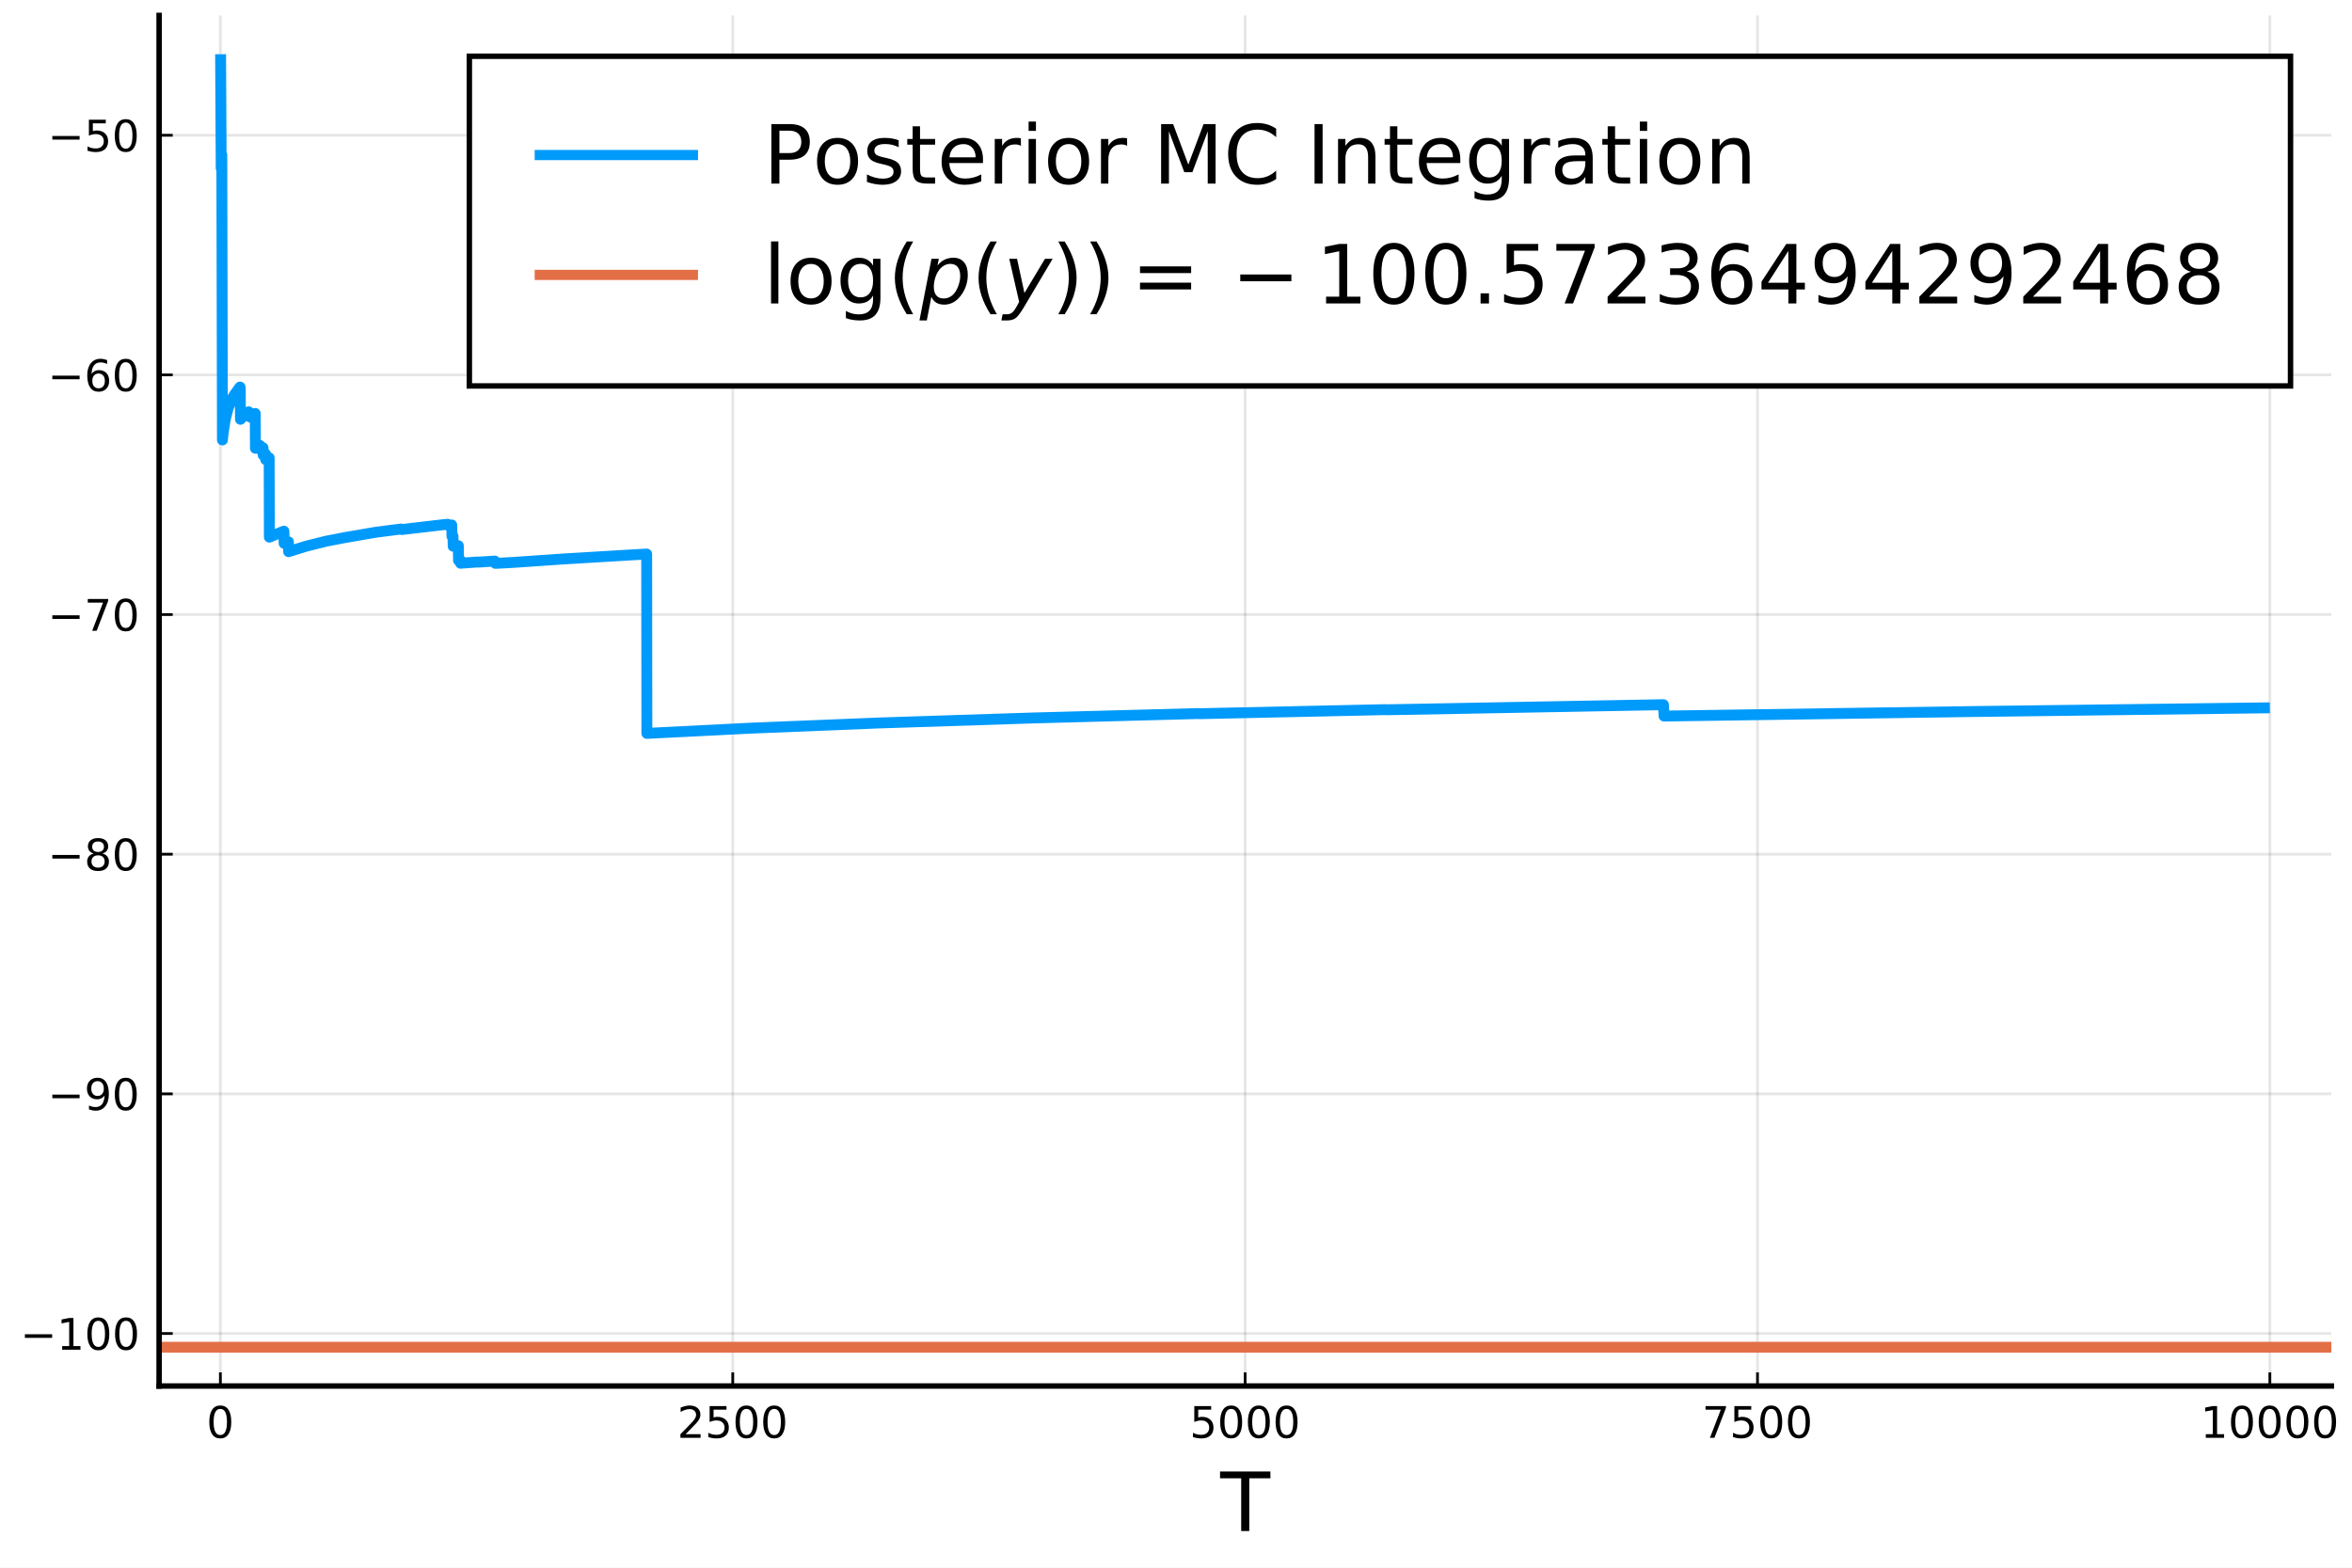
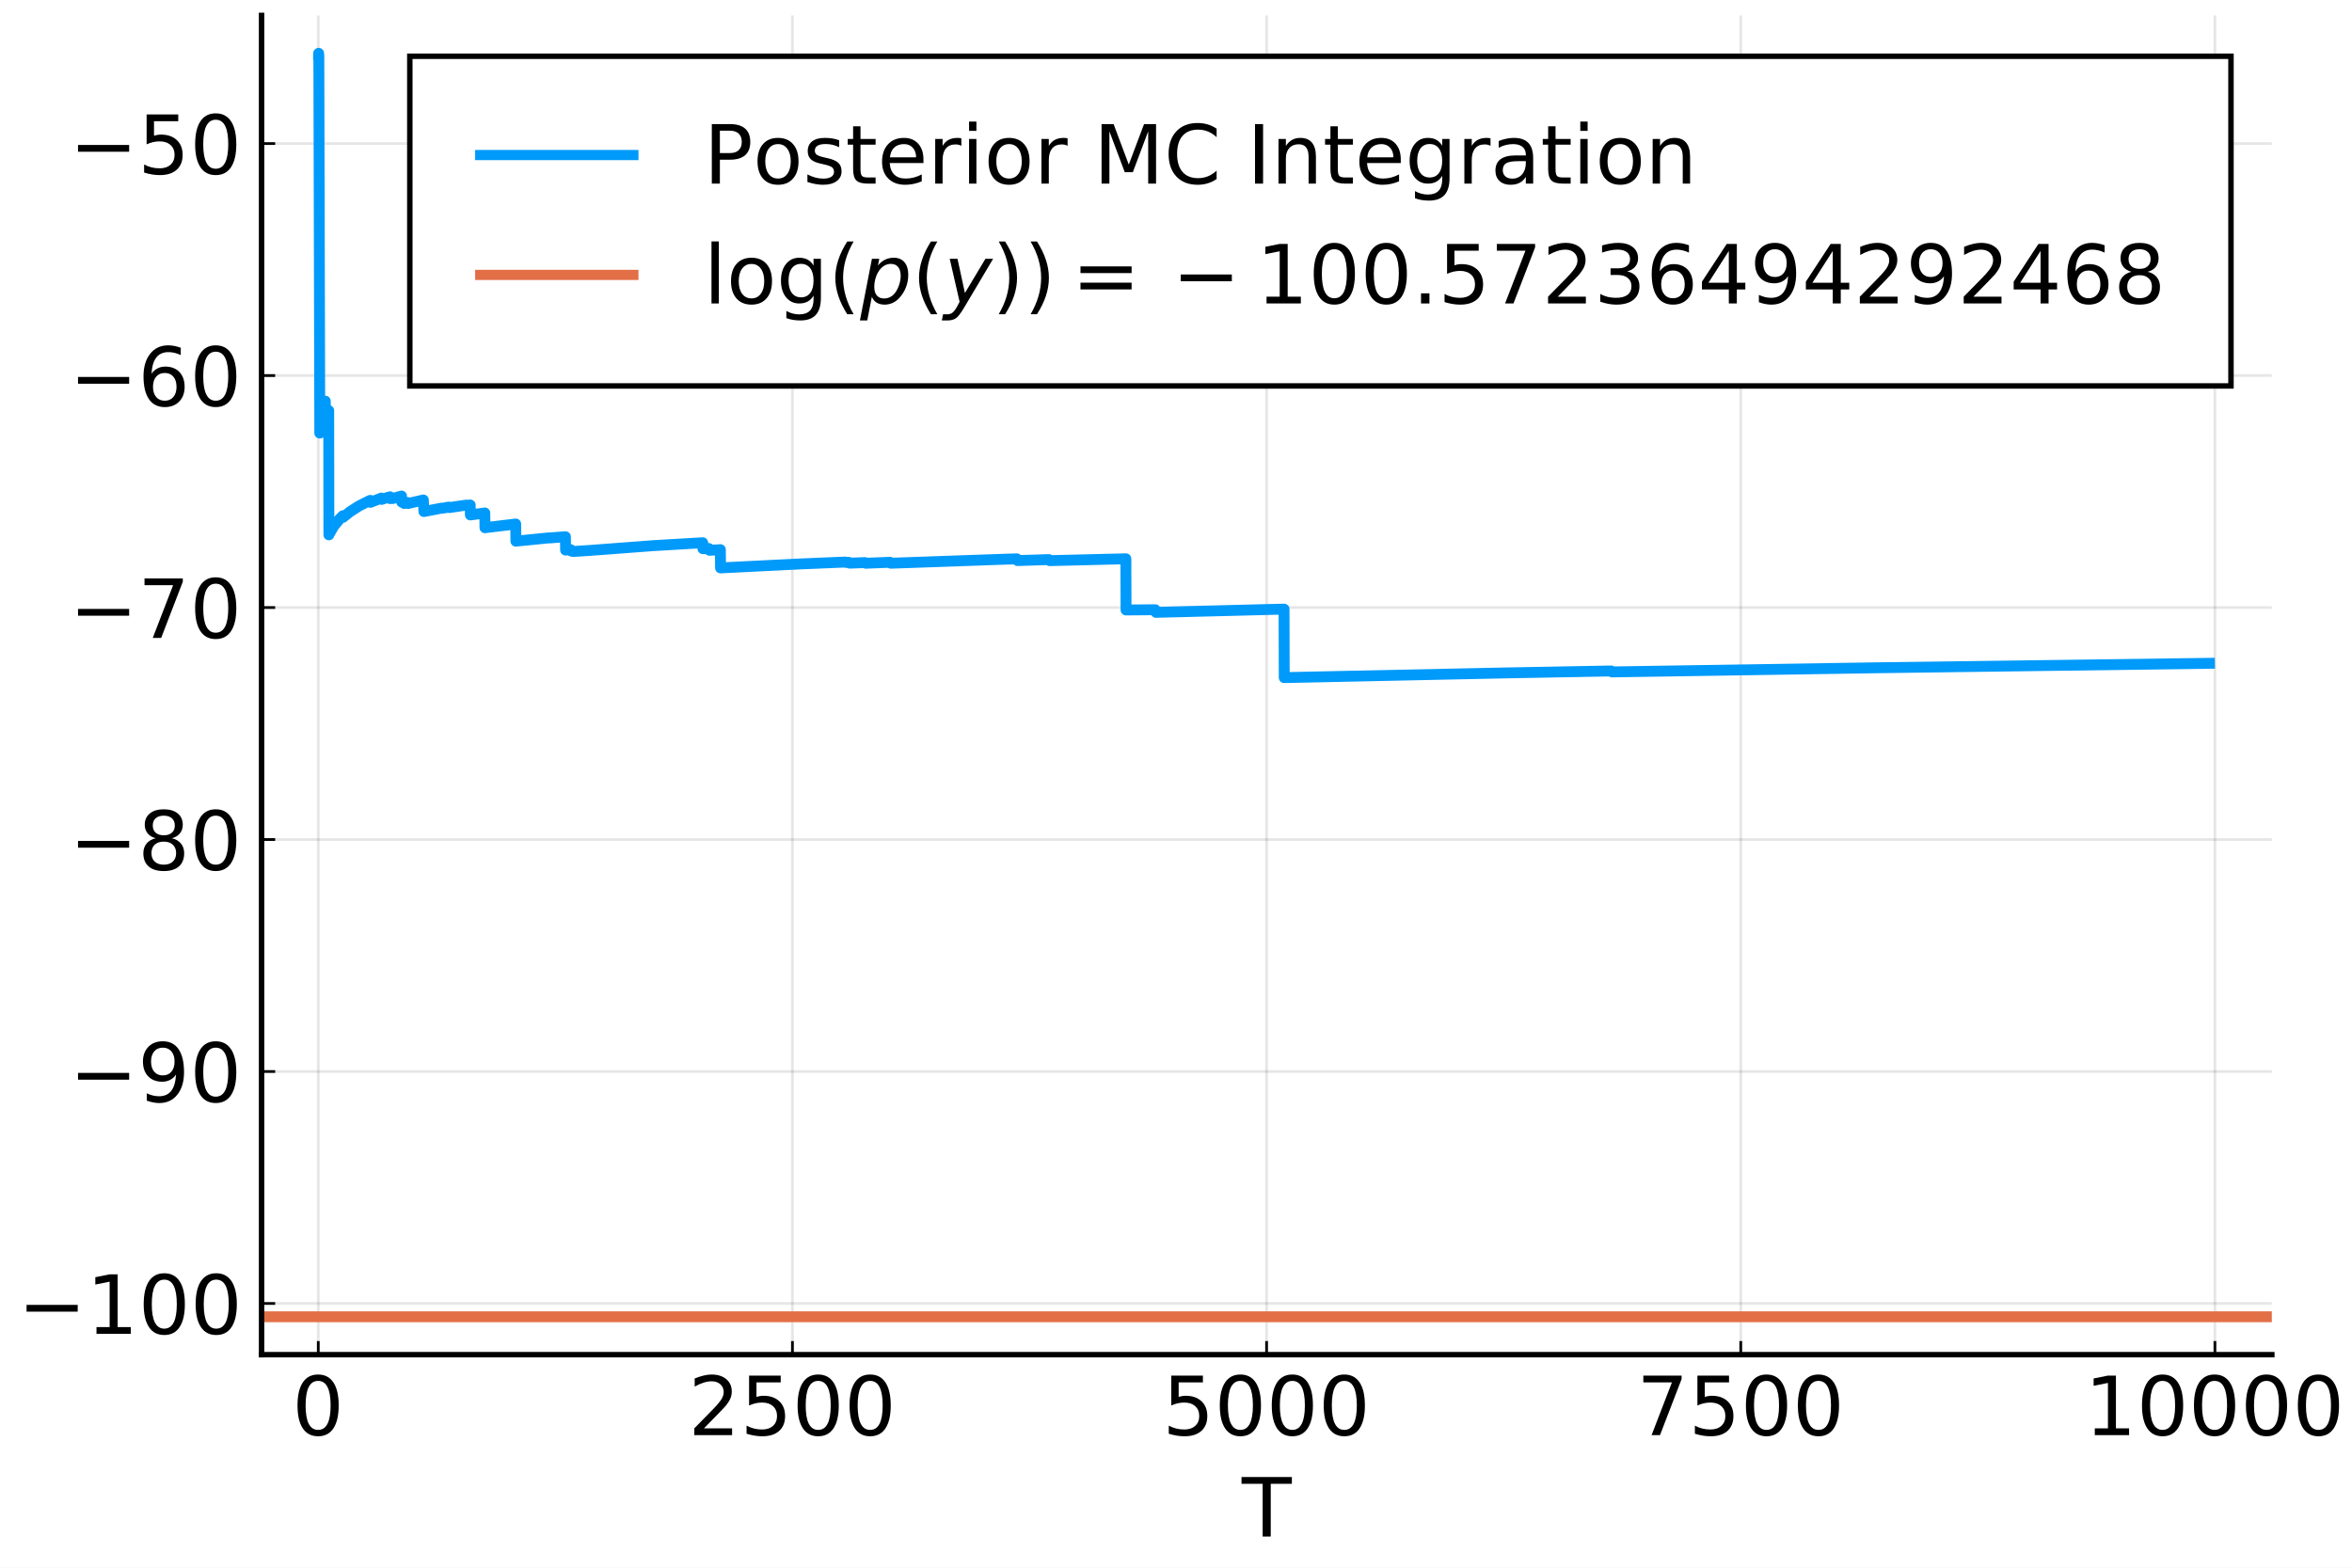
<svg xmlns="http://www.w3.org/2000/svg" xmlns:xlink="http://www.w3.org/1999/xlink" height="288pt" version="1.1" viewBox="0 0 432 288" width="432pt">
  <defs>
    <style type="text/css">
*{stroke-linecap:butt;stroke-linejoin:round;}
  </style>
  </defs>
  <g id="figure_1">
    <g id="patch_1">
      <path d="M 0 288  L 432 288  L 432 0  L 0 0  z " style="fill:#ffffff;" />
    </g>
    <g id="axes_1">
      <g id="patch_2">
-         <path d="M 29.224 254.625  L 428.207 254.625  L 428.207 2.835  L 29.224 2.835  z " style="fill:#ffffff;" />
+         <path d="M 48.043 248.865  L 417.272 248.865  L 417.272 2.835  L 48.043 2.835  z " style="fill:#ffffff;" />
      </g>
      <g id="matplotlib.axis_1">
        <g id="xtick_1">
          <g id="line2d_1">
-             <path clip-path="url(#p2ad19a4cbe)" d="M 40.478 254.625  L 40.478 2.835  " style="fill:none;stroke:#000000;stroke-linecap:square;stroke-opacity:0.1;stroke-width:0.5;" />
+             <path clip-path="url(#pc827a6a365)" d="M 58.458 248.865  L 58.458 2.835  " style="fill:none;stroke:#000000;stroke-linecap:square;stroke-opacity:0.1;stroke-width:0.5;" />
          </g>
          <g id="line2d_2">
            <defs>
-               <path d="M 0 0  L 0 -2.5  " id="m95e38063c3" style="stroke:#000000;stroke-width:0.5;" />
-             </defs>
-             <g>
-               <use style="stroke:#000000;stroke-width:0.5;" x="40.478" xlink:href="#m95e38063c3" y="254.625" />
+               <path d="M 0 0  L 0 -2.5  " id="md8dee37238" style="stroke:#000000;stroke-width:0.5;" />
+             </defs>
+             <g>
+               <use style="stroke:#000000;stroke-width:0.5;" x="58.458" xlink:href="#md8dee37238" y="248.865" />
            </g>
          </g>
          <g id="text_1">
            <defs>
              <path d="M 31.781 66.406  Q 24.172 66.406 20.328 58.906  Q 16.5 51.422 16.5 36.375  Q 16.5 21.391 20.328 13.891  Q 24.172 6.391 31.781 6.391  Q 39.453 6.391 43.281 13.891  Q 47.125 21.391 47.125 36.375  Q 47.125 51.422 43.281 58.906  Q 39.453 66.406 31.781 66.406  z M 31.781 74.219  Q 44.047 74.219 50.516 64.516  Q 56.984 54.828 56.984 36.375  Q 56.984 17.969 50.516 8.266  Q 44.047 -1.422 31.781 -1.422  Q 19.531 -1.422 13.062 8.266  Q 6.594 17.969 6.594 36.375  Q 6.594 54.828 13.062 64.516  Q 19.531 74.219 31.781 74.219  z " id="DejaVuSans-48" />
            </defs>
-             <g transform="translate(37.9179 264.2041)scale(0.08 -0.08)">
+             <g transform="translate(53.65825 263.763)scale(0.15 -0.15)">
              <use transform="translate(0 0.78125)" xlink:href="#DejaVuSans-48" />
            </g>
          </g>
        </g>
        <g id="xtick_2">
          <g id="line2d_3">
-             <path clip-path="url(#p2ad19a4cbe)" d="M 134.587 254.625  L 134.587 2.835  " style="fill:none;stroke:#000000;stroke-linecap:square;stroke-opacity:0.1;stroke-width:0.5;" />
+             <path clip-path="url(#pc827a6a365)" d="M 145.549 248.865  L 145.549 2.835  " style="fill:none;stroke:#000000;stroke-linecap:square;stroke-opacity:0.1;stroke-width:0.5;" />
          </g>
          <g id="line2d_4">
            <g>
-               <use style="stroke:#000000;stroke-width:0.5;" x="134.587" xlink:href="#m95e38063c3" y="254.625" />
+               <use style="stroke:#000000;stroke-width:0.5;" x="145.549" xlink:href="#md8dee37238" y="248.865" />
            </g>
          </g>
          <g id="text_2">
            <defs>
              <path d="M 19.188 8.297  L 53.609 8.297  L 53.609 0  L 7.328 0  L 7.328 8.297  Q 12.938 14.109 22.625 23.891  Q 32.328 33.688 34.812 36.531  Q 39.547 41.844 41.422 45.531  Q 43.312 49.219 43.312 52.781  Q 43.312 58.594 39.234 62.25  Q 35.156 65.922 28.609 65.922  Q 23.969 65.922 18.812 64.312  Q 13.672 62.703 7.812 59.422  L 7.812 69.391  Q 13.766 71.781 18.938 73  Q 24.125 74.219 28.422 74.219  Q 39.75 74.219 46.484 68.547  Q 53.219 62.891 53.219 53.422  Q 53.219 48.922 51.531 44.891  Q 49.859 40.875 45.406 35.406  Q 44.188 33.984 37.641 27.219  Q 31.109 20.453 19.188 8.297  z " id="DejaVuSans-50" />
              <path d="M 10.797 72.906  L 49.516 72.906  L 49.516 64.594  L 19.828 64.594  L 19.828 46.734  Q 21.969 47.469 24.109 47.828  Q 26.266 48.188 28.422 48.188  Q 40.625 48.188 47.75 41.5  Q 54.891 34.812 54.891 23.391  Q 54.891 11.625 47.562 5.094  Q 40.234 -1.422 26.906 -1.422  Q 22.312 -1.422 17.547 -0.641  Q 12.797 0.141 7.719 1.703  L 7.719 11.625  Q 12.109 9.234 16.797 8.062  Q 21.484 6.891 26.703 6.891  Q 35.156 6.891 40.078 11.328  Q 45.016 15.766 45.016 23.391  Q 45.016 31 40.078 35.438  Q 35.156 39.891 26.703 39.891  Q 22.75 39.891 18.812 39.016  Q 14.891 38.141 10.797 36.281  z " id="DejaVuSans-53" />
            </defs>
-             <g transform="translate(124.3871 264.2041)scale(0.08 -0.08)">
+             <g transform="translate(126.4241 263.763)scale(0.15 -0.15)">
              <use transform="translate(0 0.78125)" xlink:href="#DejaVuSans-50" />
              <use transform="translate(63.62305 0.78125)" xlink:href="#DejaVuSans-53" />
              <use transform="translate(127.2461 0.78125)" xlink:href="#DejaVuSans-48" />
              <use transform="translate(190.8691 0.78125)" xlink:href="#DejaVuSans-48" />
            </g>
          </g>
        </g>
        <g id="xtick_3">
          <g id="line2d_5">
-             <path clip-path="url(#p2ad19a4cbe)" d="M 228.696 254.625  L 228.696 2.835  " style="fill:none;stroke:#000000;stroke-linecap:square;stroke-opacity:0.1;stroke-width:0.5;" />
+             <path clip-path="url(#pc827a6a365)" d="M 232.64 248.865  L 232.64 2.835  " style="fill:none;stroke:#000000;stroke-linecap:square;stroke-opacity:0.1;stroke-width:0.5;" />
          </g>
          <g id="line2d_6">
            <g>
-               <use style="stroke:#000000;stroke-width:0.5;" x="228.696" xlink:href="#m95e38063c3" y="254.625" />
+               <use style="stroke:#000000;stroke-width:0.5;" x="232.64" xlink:href="#md8dee37238" y="248.865" />
            </g>
          </g>
          <g id="text_3">
-             <g transform="translate(218.4964 264.2041)scale(0.08 -0.08)">
+             <g transform="translate(213.515 263.763)scale(0.15 -0.15)">
              <use transform="translate(0 0.78125)" xlink:href="#DejaVuSans-53" />
              <use transform="translate(63.62305 0.78125)" xlink:href="#DejaVuSans-48" />
              <use transform="translate(127.2461 0.78125)" xlink:href="#DejaVuSans-48" />
              <use transform="translate(190.8691 0.78125)" xlink:href="#DejaVuSans-48" />
            </g>
          </g>
        </g>
        <g id="xtick_4">
          <g id="line2d_7">
-             <path clip-path="url(#p2ad19a4cbe)" d="M 322.806 254.625  L 322.806 2.835  " style="fill:none;stroke:#000000;stroke-linecap:square;stroke-opacity:0.1;stroke-width:0.5;" />
+             <path clip-path="url(#pc827a6a365)" d="M 319.731 248.865  L 319.731 2.835  " style="fill:none;stroke:#000000;stroke-linecap:square;stroke-opacity:0.1;stroke-width:0.5;" />
          </g>
          <g id="line2d_8">
            <g>
-               <use style="stroke:#000000;stroke-width:0.5;" x="322.806" xlink:href="#m95e38063c3" y="254.625" />
+               <use style="stroke:#000000;stroke-width:0.5;" x="319.731" xlink:href="#md8dee37238" y="248.865" />
            </g>
          </g>
          <g id="text_4">
            <defs>
              <path d="M 8.203 72.906  L 55.078 72.906  L 55.078 68.703  L 28.609 0  L 18.312 0  L 43.219 64.594  L 8.203 64.594  z " id="DejaVuSans-55" />
            </defs>
-             <g transform="translate(312.6056 264.2041)scale(0.08 -0.08)">
+             <g transform="translate(300.6059 263.763)scale(0.15 -0.15)">
              <use transform="translate(0 0.78125)" xlink:href="#DejaVuSans-55" />
              <use transform="translate(63.62305 0.78125)" xlink:href="#DejaVuSans-53" />
              <use transform="translate(127.2461 0.78125)" xlink:href="#DejaVuSans-48" />
              <use transform="translate(190.8691 0.78125)" xlink:href="#DejaVuSans-48" />
            </g>
          </g>
        </g>
        <g id="xtick_5">
          <g id="line2d_9">
-             <path clip-path="url(#p2ad19a4cbe)" d="M 416.915 254.625  L 416.915 2.835  " style="fill:none;stroke:#000000;stroke-linecap:square;stroke-opacity:0.1;stroke-width:0.5;" />
+             <path clip-path="url(#pc827a6a365)" d="M 406.822 248.865  L 406.822 2.835  " style="fill:none;stroke:#000000;stroke-linecap:square;stroke-opacity:0.1;stroke-width:0.5;" />
          </g>
          <g id="line2d_10">
            <g>
-               <use style="stroke:#000000;stroke-width:0.5;" x="416.915" xlink:href="#m95e38063c3" y="254.625" />
+               <use style="stroke:#000000;stroke-width:0.5;" x="406.822" xlink:href="#md8dee37238" y="248.865" />
            </g>
          </g>
          <g id="text_5">
            <defs>
              <path d="M 12.406 8.297  L 28.516 8.297  L 28.516 63.922  L 10.984 60.406  L 10.984 69.391  L 28.422 72.906  L 38.281 72.906  L 38.281 8.297  L 54.391 8.297  L 54.391 0  L 12.406 0  z " id="DejaVuSans-49" />
            </defs>
-             <g transform="translate(404.1549 264.2041)scale(0.08 -0.08)">
+             <g transform="translate(382.8968 263.763)scale(0.15 -0.15)">
              <use transform="translate(0 0.78125)" xlink:href="#DejaVuSans-49" />
              <use transform="translate(63.62305 0.78125)" xlink:href="#DejaVuSans-48" />
              <use transform="translate(127.2461 0.78125)" xlink:href="#DejaVuSans-48" />
              <use transform="translate(190.8691 0.78125)" xlink:href="#DejaVuSans-48" />
              <use transform="translate(254.4922 0.78125)" xlink:href="#DejaVuSans-48" />
            </g>
          </g>
        </g>
        <g id="text_6">
          <defs>
            <path d="M -0.297 72.906  L 61.375 72.906  L 61.375 64.594  L 35.5 64.594  L 35.5 0  L 25.594 0  L 25.594 64.594  L -0.297 64.594  z " id="DejaVuSans-84" />
          </defs>
-           <g transform="translate(224.1344 281.2655)scale(0.15 -0.15)">
+           <g transform="translate(228.0766 282.2802)scale(0.15 -0.15)">
            <use xlink:href="#DejaVuSans-84" />
          </g>
        </g>
      </g>
      <g id="matplotlib.axis_2">
        <g id="ytick_1">
          <g id="line2d_11">
-             <path clip-path="url(#p2ad19a4cbe)" d="M 29.224 244.979  L 428.207 244.979  " style="fill:none;stroke:#000000;stroke-linecap:square;stroke-opacity:0.1;stroke-width:0.5;" />
+             <path clip-path="url(#pc827a6a365)" d="M 48.043 239.463  L 417.272 239.463  " style="fill:none;stroke:#000000;stroke-linecap:square;stroke-opacity:0.1;stroke-width:0.5;" />
          </g>
          <g id="line2d_12">
            <defs>
-               <path d="M 0 0  L 2.5 0  " id="m019bfb2120" style="stroke:#000000;stroke-width:0.5;" />
-             </defs>
-             <g>
-               <use style="stroke:#000000;stroke-width:0.5;" x="29.224" xlink:href="#m019bfb2120" y="244.979" />
+               <path d="M 0 0  L 2.5 0  " id="mfabc874906" style="stroke:#000000;stroke-width:0.5;" />
+             </defs>
+             <g>
+               <use style="stroke:#000000;stroke-width:0.5;" x="48.043" xlink:href="#mfabc874906" y="239.463" />
            </g>
          </g>
          <g id="text_7">
            <defs>
              <path d="M 10.594 35.5  L 73.188 35.5  L 73.188 27.203  L 10.594 27.203  z " id="DejaVuSans-8722" />
            </defs>
-             <g transform="translate(3.723562 248.0187)scale(0.08 -0.08)">
+             <g transform="translate(3.29323 245.1618)scale(0.15 -0.15)">
              <use transform="translate(0 0.78125)" xlink:href="#DejaVuSans-8722" />
              <use transform="translate(83.78906 0.78125)" xlink:href="#DejaVuSans-49" />
              <use transform="translate(147.4121 0.78125)" xlink:href="#DejaVuSans-48" />
              <use transform="translate(211.0352 0.78125)" xlink:href="#DejaVuSans-48" />
            </g>
          </g>
        </g>
        <g id="ytick_2">
          <g id="line2d_13">
-             <path clip-path="url(#p2ad19a4cbe)" d="M 29.224 200.953  L 428.207 200.953  " style="fill:none;stroke:#000000;stroke-linecap:square;stroke-opacity:0.1;stroke-width:0.5;" />
+             <path clip-path="url(#pc827a6a365)" d="M 48.043 196.845  L 417.272 196.845  " style="fill:none;stroke:#000000;stroke-linecap:square;stroke-opacity:0.1;stroke-width:0.5;" />
          </g>
          <g id="line2d_14">
            <g>
-               <use style="stroke:#000000;stroke-width:0.5;" x="29.224" xlink:href="#m019bfb2120" y="200.953" />
+               <use style="stroke:#000000;stroke-width:0.5;" x="48.043" xlink:href="#mfabc874906" y="196.845" />
            </g>
          </g>
          <g id="text_8">
            <defs>
              <path d="M 10.984 1.516  L 10.984 10.5  Q 14.703 8.734 18.5 7.812  Q 22.312 6.891 25.984 6.891  Q 35.75 6.891 40.891 13.453  Q 46.047 20.016 46.781 33.406  Q 43.953 29.203 39.594 26.953  Q 35.25 24.703 29.984 24.703  Q 19.047 24.703 12.672 31.312  Q 6.297 37.938 6.297 49.422  Q 6.297 60.641 12.938 67.422  Q 19.578 74.219 30.609 74.219  Q 43.266 74.219 49.922 64.516  Q 56.594 54.828 56.594 36.375  Q 56.594 19.141 48.406 8.859  Q 40.234 -1.422 26.422 -1.422  Q 22.703 -1.422 18.891 -0.688  Q 15.094 0.047 10.984 1.516  z M 30.609 32.422  Q 37.25 32.422 41.125 36.953  Q 45.016 41.5 45.016 49.422  Q 45.016 57.281 41.125 61.844  Q 37.25 66.406 30.609 66.406  Q 23.969 66.406 20.094 61.844  Q 16.219 57.281 16.219 49.422  Q 16.219 41.5 20.094 36.953  Q 23.969 32.422 30.609 32.422  z " id="DejaVuSans-57" />
            </defs>
-             <g transform="translate(8.763562 203.9924)scale(0.08 -0.08)">
+             <g transform="translate(12.74323 202.5441)scale(0.15 -0.15)">
              <use transform="translate(0 0.78125)" xlink:href="#DejaVuSans-8722" />
              <use transform="translate(83.78906 0.78125)" xlink:href="#DejaVuSans-57" />
              <use transform="translate(147.4121 0.78125)" xlink:href="#DejaVuSans-48" />
            </g>
          </g>
        </g>
        <g id="ytick_3">
          <g id="line2d_15">
-             <path clip-path="url(#p2ad19a4cbe)" d="M 29.224 156.927  L 428.207 156.927  " style="fill:none;stroke:#000000;stroke-linecap:square;stroke-opacity:0.1;stroke-width:0.5;" />
+             <path clip-path="url(#pc827a6a365)" d="M 48.043 154.228  L 417.272 154.228  " style="fill:none;stroke:#000000;stroke-linecap:square;stroke-opacity:0.1;stroke-width:0.5;" />
          </g>
          <g id="line2d_16">
            <g>
-               <use style="stroke:#000000;stroke-width:0.5;" x="29.224" xlink:href="#m019bfb2120" y="156.927" />
+               <use style="stroke:#000000;stroke-width:0.5;" x="48.043" xlink:href="#mfabc874906" y="154.228" />
            </g>
          </g>
          <g id="text_9">
            <defs>
              <path d="M 31.781 34.625  Q 24.75 34.625 20.719 30.859  Q 16.703 27.094 16.703 20.516  Q 16.703 13.922 20.719 10.156  Q 24.75 6.391 31.781 6.391  Q 38.812 6.391 42.859 10.172  Q 46.922 13.969 46.922 20.516  Q 46.922 27.094 42.891 30.859  Q 38.875 34.625 31.781 34.625  z M 21.922 38.812  Q 15.578 40.375 12.031 44.719  Q 8.5 49.078 8.5 55.328  Q 8.5 64.062 14.719 69.141  Q 20.953 74.219 31.781 74.219  Q 42.672 74.219 48.875 69.141  Q 55.078 64.062 55.078 55.328  Q 55.078 49.078 51.531 44.719  Q 48 40.375 41.703 38.812  Q 48.828 37.156 52.797 32.312  Q 56.781 27.484 56.781 20.516  Q 56.781 9.906 50.312 4.234  Q 43.844 -1.422 31.781 -1.422  Q 19.734 -1.422 13.25 4.234  Q 6.781 9.906 6.781 20.516  Q 6.781 27.484 10.781 32.312  Q 14.797 37.156 21.922 38.812  z M 18.312 54.391  Q 18.312 48.734 21.844 45.562  Q 25.391 42.391 31.781 42.391  Q 38.141 42.391 41.719 45.562  Q 45.312 48.734 45.312 54.391  Q 45.312 60.062 41.719 63.234  Q 38.141 66.406 31.781 66.406  Q 25.391 66.406 21.844 63.234  Q 18.312 60.062 18.312 54.391  z " id="DejaVuSans-56" />
            </defs>
-             <g transform="translate(8.763562 159.9661)scale(0.08 -0.08)">
+             <g transform="translate(12.74323 159.9265)scale(0.15 -0.15)">
              <use transform="translate(0 0.78125)" xlink:href="#DejaVuSans-8722" />
              <use transform="translate(83.78906 0.78125)" xlink:href="#DejaVuSans-56" />
              <use transform="translate(147.4121 0.78125)" xlink:href="#DejaVuSans-48" />
            </g>
          </g>
        </g>
        <g id="ytick_4">
          <g id="line2d_17">
-             <path clip-path="url(#p2ad19a4cbe)" d="M 29.224 112.9  L 428.207 112.9  " style="fill:none;stroke:#000000;stroke-linecap:square;stroke-opacity:0.1;stroke-width:0.5;" />
+             <path clip-path="url(#pc827a6a365)" d="M 48.043 111.61  L 417.272 111.61  " style="fill:none;stroke:#000000;stroke-linecap:square;stroke-opacity:0.1;stroke-width:0.5;" />
          </g>
          <g id="line2d_18">
            <g>
-               <use style="stroke:#000000;stroke-width:0.5;" x="29.224" xlink:href="#m019bfb2120" y="112.9" />
+               <use style="stroke:#000000;stroke-width:0.5;" x="48.043" xlink:href="#mfabc874906" y="111.61" />
            </g>
          </g>
          <g id="text_10">
-             <g transform="translate(8.763562 115.9398)scale(0.08 -0.08)">
+             <g transform="translate(12.74323 117.3089)scale(0.15 -0.15)">
              <use transform="translate(0 0.78125)" xlink:href="#DejaVuSans-8722" />
              <use transform="translate(83.78906 0.78125)" xlink:href="#DejaVuSans-55" />
              <use transform="translate(147.4121 0.78125)" xlink:href="#DejaVuSans-48" />
            </g>
          </g>
        </g>
        <g id="ytick_5">
          <g id="line2d_19">
-             <path clip-path="url(#p2ad19a4cbe)" d="M 29.224 68.874  L 428.207 68.874  " style="fill:none;stroke:#000000;stroke-linecap:square;stroke-opacity:0.1;stroke-width:0.5;" />
+             <path clip-path="url(#pc827a6a365)" d="M 48.043 68.992  L 417.272 68.992  " style="fill:none;stroke:#000000;stroke-linecap:square;stroke-opacity:0.1;stroke-width:0.5;" />
          </g>
          <g id="line2d_20">
            <g>
-               <use style="stroke:#000000;stroke-width:0.5;" x="29.224" xlink:href="#m019bfb2120" y="68.874" />
+               <use style="stroke:#000000;stroke-width:0.5;" x="48.043" xlink:href="#mfabc874906" y="68.992" />
            </g>
          </g>
          <g id="text_11">
            <defs>
              <path d="M 33.016 40.375  Q 26.375 40.375 22.484 35.828  Q 18.609 31.297 18.609 23.391  Q 18.609 15.531 22.484 10.953  Q 26.375 6.391 33.016 6.391  Q 39.656 6.391 43.531 10.953  Q 47.406 15.531 47.406 23.391  Q 47.406 31.297 43.531 35.828  Q 39.656 40.375 33.016 40.375  z M 52.594 71.297  L 52.594 62.312  Q 48.875 64.062 45.094 64.984  Q 41.312 65.922 37.594 65.922  Q 27.828 65.922 22.672 59.328  Q 17.531 52.734 16.797 39.406  Q 19.672 43.656 24.016 45.922  Q 28.375 48.188 33.594 48.188  Q 44.578 48.188 50.953 41.516  Q 57.328 34.859 57.328 23.391  Q 57.328 12.156 50.688 5.359  Q 44.047 -1.422 33.016 -1.422  Q 20.359 -1.422 13.672 8.266  Q 6.984 17.969 6.984 36.375  Q 6.984 53.656 15.188 63.938  Q 23.391 74.219 37.203 74.219  Q 40.922 74.219 44.703 73.484  Q 48.484 72.75 52.594 71.297  z " id="DejaVuSans-54" />
            </defs>
-             <g transform="translate(8.763562 71.9135)scale(0.08 -0.08)">
+             <g transform="translate(12.74323 74.69128)scale(0.15 -0.15)">
              <use transform="translate(0 0.78125)" xlink:href="#DejaVuSans-8722" />
              <use transform="translate(83.78906 0.78125)" xlink:href="#DejaVuSans-54" />
              <use transform="translate(147.4121 0.78125)" xlink:href="#DejaVuSans-48" />
            </g>
          </g>
        </g>
        <g id="ytick_6">
          <g id="line2d_21">
-             <path clip-path="url(#p2ad19a4cbe)" d="M 29.224 24.848  L 428.207 24.848  " style="fill:none;stroke:#000000;stroke-linecap:square;stroke-opacity:0.1;stroke-width:0.5;" />
+             <path clip-path="url(#pc827a6a365)" d="M 48.043 26.375  L 417.272 26.375  " style="fill:none;stroke:#000000;stroke-linecap:square;stroke-opacity:0.1;stroke-width:0.5;" />
          </g>
          <g id="line2d_22">
            <g>
-               <use style="stroke:#000000;stroke-width:0.5;" x="29.224" xlink:href="#m019bfb2120" y="24.848" />
+               <use style="stroke:#000000;stroke-width:0.5;" x="48.043" xlink:href="#mfabc874906" y="26.375" />
            </g>
          </g>
          <g id="text_12">
-             <g transform="translate(8.763562 27.88721)scale(0.08 -0.08)">
+             <g transform="translate(12.74323 32.07366)scale(0.15 -0.15)">
              <use transform="translate(0 0.78125)" xlink:href="#DejaVuSans-8722" />
              <use transform="translate(83.78906 0.78125)" xlink:href="#DejaVuSans-53" />
              <use transform="translate(147.4121 0.78125)" xlink:href="#DejaVuSans-48" />
            </g>
          </g>
        </g>
      </g>
      <g id="line2d_23">
-         <path clip-path="url(#p2ad19a4cbe)" d="M 40.516 9.961  L 40.628 30.924  L 40.666 29.944  L 40.741 28.471  L 40.854 80.823  L 40.967 79.687  L 41.381 76.992  L 41.908 74.971  L 42.548 73.375  L 43.113 72.442  L 43.903 71.338  L 44.092 71.102  L 44.129 71.441  L 44.167 77.03  L 44.242 76.946  L 45.296 75.884  L 45.409 75.885  L 45.673 75.656  L 45.71 76.138  L 45.786 76.075  L 45.936 75.958  L 45.974 76.625  L 46.049 76.565  L 46.877 75.957  L 46.915 82.357  L 46.99 82.306  L 47.743 81.834  L 47.781 82.557  L 47.856 82.512  L 48.308 82.255  L 48.345 83.607  L 48.421 83.566  L 48.76 83.382  L 48.797 84.428  L 48.872 84.388  L 49.437 84.103  L 49.475 98.68  L 49.55 98.643  L 51.357 97.89  L 52.147 97.582  L 52.185 99.818  L 52.26 99.79  L 52.976 99.531  L 53.013 101.345  L 53.089 101.318  L 56.175 100.358  L 59.977 99.407  L 63.441 98.74  L 69.012 97.784  L 73.416 97.217  L 73.68 97.185  L 73.793 97.281  L 81.208 96.413  L 82.225 96.311  L 82.338 96.512  L 82.978 96.445  L 83.015 98.519  L 83.091 98.511  L 83.203 98.5  L 83.241 100.346  L 83.316 100.339  L 84.182 100.251  L 84.22 102.943  L 84.295 102.936  L 84.559 102.909  L 84.596 103.476  L 84.672 103.468  L 87.758 103.241  L 87.909 103.269  L 90.883 103.073  L 90.996 103.496  L 94.308 103.32  L 103.079 102.714  L 113.921 102.062  L 116.179 101.93  L 118.777 101.783  L 118.814 134.731  L 118.89 134.726  L 137.825 133.774  L 161.389 132.82  L 189.848 131.895  L 220.114 131.084  L 220.302 131.113  L 254.52 130.367  L 254.708 130.391  L 305.49 129.458  L 305.527 129.458  L 305.64 131.548  L 362.294 130.718  L 416.915 130.031  L 416.915 130.031  " style="fill:none;stroke:#009afa;stroke-width:2;" />
+         <path clip-path="url(#pc827a6a365)" d="M 58.493 10.996  L 58.528 9.798  L 58.563 10.325  L 58.737 79.56  L 58.772 79.542  L 59.12 76.373  L 59.538 74.438  L 59.747 73.693  L 59.782 76.892  L 59.887 76.573  L 60.374 75.419  L 60.409 98.253  L 60.514 98.031  L 61.28 96.687  L 62.36 95.373  L 62.987 94.738  L 63.022 95.032  L 63.091 94.968  L 64.311 93.996  L 65.913 92.966  L 67.794 92.017  L 68.003 91.923  L 68.038 92.287  L 68.143 92.241  L 70.059 91.497  L 70.094 91.744  L 70.198 91.706  L 71.626 91.264  L 71.661 91.597  L 71.766 91.563  L 72.079 91.464  L 72.114 91.589  L 72.219 91.556  L 73.751 91.125  L 73.786 92.239  L 73.891 92.21  L 74.204 92.125  L 74.239 92.494  L 74.344 92.466  L 74.901 92.32  L 74.936 92.501  L 75.04 92.474  L 77.758 91.849  L 77.862 93.973  L 77.897 93.965  L 81.137 93.344  L 81.276 93.366  L 82.426 93.157  L 82.565 93.245  L 85.631 92.788  L 85.77 92.823  L 86.362 92.776  L 86.397 94.601  L 86.502 94.585  L 89.045 94.234  L 89.079 96.95  L 89.184 96.936  L 90.995 96.715  L 94.723 96.264  L 94.758 99.418  L 94.862 99.405  L 100.784 98.815  L 100.959 98.825  L 103.85 98.601  L 103.885 101.055  L 103.989 101.046  L 104.791 100.972  L 104.93 101.236  L 105.278 101.315  L 108.414 101.114  L 120.049 100.236  L 129.072 99.708  L 129.106 100.798  L 129.211 100.792  L 130.186 100.765  L 130.326 101.096  L 132.311 100.981  L 132.346 104.329  L 132.451 104.323  L 146.629 103.618  L 155.268 103.254  L 155.408 103.331  L 155.93 103.308  L 156.07 103.459  L 158.891 103.354  L 159.031 103.474  L 163.49 103.296  L 163.629 103.471  L 184.183 102.745  L 185.088 102.719  L 186.761 102.663  L 186.9 102.985  L 192.648 102.799  L 192.787 102.995  L 206.791 102.656  L 206.826 112.061  L 206.931 112.058  L 212.191 112.016  L 212.33 112.494  L 235.845 111.899  L 235.88 124.485  L 235.984 124.482  L 276.081 123.631  L 295.938 123.263  L 296.077 123.437  L 344.395 122.681  L 406.822 121.843  L 406.822 121.843  " style="fill:none;stroke:#009afa;stroke-width:2;" />
      </g>
      <g id="line2d_24">
-         <path clip-path="url(#p2ad19a4cbe)" d="M -1 247.499  L 433 247.499  " style="fill:none;stroke:#e36f47;stroke-width:2;" />
+         <path clip-path="url(#pc827a6a365)" d="M -1 241.902  L 433 241.902  " style="fill:none;stroke:#e36f47;stroke-width:2;" />
      </g>
      <g id="patch_3">
-         <path d="M 29.224 254.625  L 29.224 2.835  " style="fill:none;stroke:#000000;stroke-linecap:square;stroke-linejoin:miter;" />
+         <path d="M 48.043 248.865  L 48.043 2.835  " style="fill:none;stroke:#000000;stroke-linecap:square;stroke-linejoin:miter;" />
      </g>
      <g id="patch_4">
-         <path d="M 29.224 254.625  L 428.207 254.625  " style="fill:none;stroke:#000000;stroke-linecap:square;stroke-linejoin:miter;" />
+         <path d="M 48.043 248.865  L 417.272 248.865  " style="fill:none;stroke:#000000;stroke-linecap:square;stroke-linejoin:miter;" />
      </g>
      <g id="legend_1">
        <g id="patch_5">
-           <path d="M 86.207 70.902  L 420.707 70.902  L 420.707 10.335  L 86.207 10.335  z " style="fill:#ffffff;stroke:#000000;stroke-linejoin:miter;" />
+           <path d="M 75.272 70.902  L 409.772 70.902  L 409.772 10.335  L 75.272 10.335  z " style="fill:#ffffff;stroke:#000000;stroke-linejoin:miter;" />
        </g>
        <g id="line2d_25">
-           <path d="M 98.207 28.482  L 128.207 28.482  " style="fill:none;stroke:#009afa;stroke-linejoin:miter;stroke-width:1.875;" />
+           <path d="M 87.272 28.482  L 117.272 28.482  " style="fill:none;stroke:#009afa;stroke-linejoin:miter;stroke-width:1.875;" />
        </g>
        <g id="line2d_26" />
        <g id="text_13">
          <defs>
            <path d="M 19.672 64.797  L 19.672 37.406  L 32.078 37.406  Q 38.969 37.406 42.719 40.969  Q 46.484 44.531 46.484 51.125  Q 46.484 57.672 42.719 61.234  Q 38.969 64.797 32.078 64.797  z M 9.812 72.906  L 32.078 72.906  Q 44.344 72.906 50.609 67.359  Q 56.891 61.812 56.891 51.125  Q 56.891 40.328 50.609 34.812  Q 44.344 29.297 32.078 29.297  L 19.672 29.297  L 19.672 0  L 9.812 0  z " id="DejaVuSans-80" />
            <path d="M 30.609 48.391  Q 23.391 48.391 19.188 42.75  Q 14.984 37.109 14.984 27.297  Q 14.984 17.484 19.156 11.844  Q 23.344 6.203 30.609 6.203  Q 37.797 6.203 41.984 11.859  Q 46.188 17.531 46.188 27.297  Q 46.188 37.016 41.984 42.703  Q 37.797 48.391 30.609 48.391  z M 30.609 56  Q 42.328 56 49.016 48.375  Q 55.719 40.766 55.719 27.297  Q 55.719 13.875 49.016 6.219  Q 42.328 -1.422 30.609 -1.422  Q 18.844 -1.422 12.172 6.219  Q 5.516 13.875 5.516 27.297  Q 5.516 40.766 12.172 48.375  Q 18.844 56 30.609 56  z " id="DejaVuSans-111" />
            <path d="M 44.281 53.078  L 44.281 44.578  Q 40.484 46.531 36.375 47.5  Q 32.281 48.484 27.875 48.484  Q 21.188 48.484 17.844 46.438  Q 14.5 44.391 14.5 40.281  Q 14.5 37.156 16.891 35.375  Q 19.281 33.594 26.516 31.984  L 29.594 31.297  Q 39.156 29.25 43.188 25.516  Q 47.219 21.781 47.219 15.094  Q 47.219 7.469 41.188 3.016  Q 35.156 -1.422 24.609 -1.422  Q 20.219 -1.422 15.453 -0.562  Q 10.688 0.297 5.422 2  L 5.422 11.281  Q 10.406 8.688 15.234 7.391  Q 20.062 6.109 24.812 6.109  Q 31.156 6.109 34.562 8.281  Q 37.984 10.453 37.984 14.406  Q 37.984 18.062 35.516 20.016  Q 33.062 21.969 24.703 23.781  L 21.578 24.516  Q 13.234 26.266 9.516 29.906  Q 5.812 33.547 5.812 39.891  Q 5.812 47.609 11.281 51.797  Q 16.75 56 26.812 56  Q 31.781 56 36.172 55.266  Q 40.578 54.547 44.281 53.078  z " id="DejaVuSans-115" />
            <path d="M 18.312 70.219  L 18.312 54.688  L 36.812 54.688  L 36.812 47.703  L 18.312 47.703  L 18.312 18.016  Q 18.312 11.328 20.141 9.422  Q 21.969 7.516 27.594 7.516  L 36.812 7.516  L 36.812 0  L 27.594 0  Q 17.188 0 13.234 3.875  Q 9.281 7.766 9.281 18.016  L 9.281 47.703  L 2.688 47.703  L 2.688 54.688  L 9.281 54.688  L 9.281 70.219  z " id="DejaVuSans-116" />
            <path d="M 56.203 29.594  L 56.203 25.203  L 14.891 25.203  Q 15.484 15.922 20.484 11.062  Q 25.484 6.203 34.422 6.203  Q 39.594 6.203 44.453 7.469  Q 49.312 8.734 54.109 11.281  L 54.109 2.781  Q 49.266 0.734 44.188 -0.344  Q 39.109 -1.422 33.891 -1.422  Q 20.797 -1.422 13.156 6.188  Q 5.516 13.812 5.516 26.812  Q 5.516 40.234 12.766 48.109  Q 20.016 56 32.328 56  Q 43.359 56 49.781 48.891  Q 56.203 41.797 56.203 29.594  z M 47.219 32.234  Q 47.125 39.594 43.094 43.984  Q 39.062 48.391 32.422 48.391  Q 24.906 48.391 20.391 44.141  Q 15.875 39.891 15.188 32.172  z " id="DejaVuSans-101" />
            <path d="M 41.109 46.297  Q 39.594 47.172 37.812 47.578  Q 36.031 48 33.891 48  Q 26.266 48 22.188 43.047  Q 18.109 38.094 18.109 28.812  L 18.109 0  L 9.078 0  L 9.078 54.688  L 18.109 54.688  L 18.109 46.188  Q 20.953 51.172 25.484 53.578  Q 30.031 56 36.531 56  Q 37.453 56 38.578 55.875  Q 39.703 55.766 41.062 55.516  z " id="DejaVuSans-114" />
            <path d="M 9.422 54.688  L 18.406 54.688  L 18.406 0  L 9.422 0  z M 9.422 75.984  L 18.406 75.984  L 18.406 64.594  L 9.422 64.594  z " id="DejaVuSans-105" />
            <path id="DejaVuSans-32" />
            <path d="M 9.812 72.906  L 24.516 72.906  L 43.109 23.297  L 61.812 72.906  L 76.516 72.906  L 76.516 0  L 66.891 0  L 66.891 64.016  L 48.094 14.016  L 38.188 14.016  L 19.391 64.016  L 19.391 0  L 9.812 0  z " id="DejaVuSans-77" />
            <path d="M 64.406 67.281  L 64.406 56.891  Q 59.422 61.531 53.781 63.812  Q 48.141 66.109 41.797 66.109  Q 29.297 66.109 22.656 58.469  Q 16.016 50.828 16.016 36.375  Q 16.016 21.969 22.656 14.328  Q 29.297 6.688 41.797 6.688  Q 48.141 6.688 53.781 8.984  Q 59.422 11.281 64.406 15.922  L 64.406 5.609  Q 59.234 2.094 53.438 0.328  Q 47.656 -1.422 41.219 -1.422  Q 24.656 -1.422 15.125 8.703  Q 5.609 18.844 5.609 36.375  Q 5.609 53.953 15.125 64.078  Q 24.656 74.219 41.219 74.219  Q 47.75 74.219 53.531 72.484  Q 59.328 70.75 64.406 67.281  z " id="DejaVuSans-67" />
            <path d="M 9.812 72.906  L 19.672 72.906  L 19.672 0  L 9.812 0  z " id="DejaVuSans-73" />
            <path d="M 54.891 33.016  L 54.891 0  L 45.906 0  L 45.906 32.719  Q 45.906 40.484 42.875 44.328  Q 39.844 48.188 33.797 48.188  Q 26.516 48.188 22.312 43.547  Q 18.109 38.922 18.109 30.906  L 18.109 0  L 9.078 0  L 9.078 54.688  L 18.109 54.688  L 18.109 46.188  Q 21.344 51.125 25.703 53.562  Q 30.078 56 35.797 56  Q 45.219 56 50.047 50.172  Q 54.891 44.344 54.891 33.016  z " id="DejaVuSans-110" />
            <path d="M 45.406 27.984  Q 45.406 37.75 41.375 43.109  Q 37.359 48.484 30.078 48.484  Q 22.859 48.484 18.828 43.109  Q 14.797 37.75 14.797 27.984  Q 14.797 18.266 18.828 12.891  Q 22.859 7.516 30.078 7.516  Q 37.359 7.516 41.375 12.891  Q 45.406 18.266 45.406 27.984  z M 54.391 6.781  Q 54.391 -7.172 48.188 -13.984  Q 42 -20.797 29.203 -20.797  Q 24.469 -20.797 20.266 -20.094  Q 16.062 -19.391 12.109 -17.922  L 12.109 -9.188  Q 16.062 -11.328 19.922 -12.344  Q 23.781 -13.375 27.781 -13.375  Q 36.625 -13.375 41.016 -8.766  Q 45.406 -4.156 45.406 5.172  L 45.406 9.625  Q 42.625 4.781 38.281 2.391  Q 33.938 0 27.875 0  Q 17.828 0 11.672 7.656  Q 5.516 15.328 5.516 27.984  Q 5.516 40.672 11.672 48.328  Q 17.828 56 27.875 56  Q 33.938 56 38.281 53.609  Q 42.625 51.219 45.406 46.391  L 45.406 54.688  L 54.391 54.688  z " id="DejaVuSans-103" />
            <path d="M 34.281 27.484  Q 23.391 27.484 19.188 25  Q 14.984 22.516 14.984 16.5  Q 14.984 11.719 18.141 8.906  Q 21.297 6.109 26.703 6.109  Q 34.188 6.109 38.703 11.406  Q 43.219 16.703 43.219 25.484  L 43.219 27.484  z M 52.203 31.203  L 52.203 0  L 43.219 0  L 43.219 8.297  Q 40.141 3.328 35.547 0.953  Q 30.953 -1.422 24.312 -1.422  Q 15.922 -1.422 10.953 3.297  Q 6 8.016 6 15.922  Q 6 25.141 12.172 29.828  Q 18.359 34.516 30.609 34.516  L 43.219 34.516  L 43.219 35.406  Q 43.219 41.609 39.141 45  Q 35.062 48.391 27.688 48.391  Q 23 48.391 18.547 47.266  Q 14.109 46.141 10.016 43.891  L 10.016 52.203  Q 14.938 54.109 19.578 55.047  Q 24.219 56 28.609 56  Q 40.484 56 46.344 49.844  Q 52.203 43.703 52.203 31.203  z " id="DejaVuSans-97" />
          </defs>
-           <g transform="translate(140.2069 33.7323)scale(0.15 -0.15)">
+           <g transform="translate(129.2717 33.7323)scale(0.15 -0.15)">
            <use xlink:href="#DejaVuSans-80" />
            <use x="60.256" xlink:href="#DejaVuSans-111" />
            <use x="121.438" xlink:href="#DejaVuSans-115" />
            <use x="173.537" xlink:href="#DejaVuSans-116" />
            <use x="212.746" xlink:href="#DejaVuSans-101" />
            <use x="274.27" xlink:href="#DejaVuSans-114" />
            <use x="315.383" xlink:href="#DejaVuSans-105" />
            <use x="343.166" xlink:href="#DejaVuSans-111" />
            <use x="404.348" xlink:href="#DejaVuSans-114" />
            <use x="445.461" xlink:href="#DejaVuSans-32" />
            <use x="477.248" xlink:href="#DejaVuSans-77" />
            <use x="563.527" xlink:href="#DejaVuSans-67" />
            <use x="633.352" xlink:href="#DejaVuSans-32" />
            <use x="665.139" xlink:href="#DejaVuSans-73" />
            <use x="694.631" xlink:href="#DejaVuSans-110" />
            <use x="758.01" xlink:href="#DejaVuSans-116" />
            <use x="797.219" xlink:href="#DejaVuSans-101" />
            <use x="858.742" xlink:href="#DejaVuSans-103" />
            <use x="922.219" xlink:href="#DejaVuSans-114" />
            <use x="963.332" xlink:href="#DejaVuSans-97" />
            <use x="1024.611" xlink:href="#DejaVuSans-116" />
            <use x="1063.82" xlink:href="#DejaVuSans-105" />
            <use x="1091.604" xlink:href="#DejaVuSans-111" />
            <use x="1152.785" xlink:href="#DejaVuSans-110" />
          </g>
        </g>
        <g id="line2d_27">
-           <path d="M 98.207 50.502  L 128.207 50.502  " style="fill:none;stroke:#e36f47;stroke-linejoin:miter;stroke-width:1.875;" />
+           <path d="M 87.272 50.502  L 117.272 50.502  " style="fill:none;stroke:#e36f47;stroke-linejoin:miter;stroke-width:1.875;" />
        </g>
        <g id="line2d_28" />
        <g id="text_14">
          <defs>
            <path d="M 9.422 75.984  L 18.406 75.984  L 18.406 0  L 9.422 0  z " id="DejaVuSans-108" />
            <path d="M 31 75.875  Q 24.469 64.656 21.281 53.656  Q 18.109 42.672 18.109 31.391  Q 18.109 20.125 21.312 9.062  Q 24.516 -2 31 -13.188  L 23.188 -13.188  Q 15.875 -1.703 12.234 9.375  Q 8.594 20.453 8.594 31.391  Q 8.594 42.281 12.203 53.312  Q 15.828 64.359 23.188 75.875  z " id="DejaVuSans-40" />
            <path d="M 49.609 33.688  Q 49.609 40.875 46.484 44.672  Q 43.359 48.484 37.5 48.484  Q 33.5 48.484 29.859 46.438  Q 26.219 44.391 23.391 40.484  Q 20.609 36.625 18.938 31.156  Q 17.281 25.688 17.281 20.312  Q 17.281 13.484 20.406 9.797  Q 23.531 6.109 29.297 6.109  Q 33.547 6.109 37.188 8.109  Q 40.828 10.109 43.406 13.922  Q 46.188 17.922 47.891 23.344  Q 49.609 28.766 49.609 33.688  z M 21.781 46.391  Q 25.391 51.125 30.297 53.562  Q 35.203 56 41.219 56  Q 49.609 56 54.25 50.5  Q 58.891 45.016 58.891 35.109  Q 58.891 27 56 19.656  Q 53.125 12.312 47.703 6.5  Q 44.094 2.641 39.547 0.609  Q 35.016 -1.422 29.984 -1.422  Q 24.172 -1.422 20.219 1  Q 16.266 3.422 14.312 8.203  L 8.688 -20.797  L -0.297 -20.797  L 14.406 54.688  L 23.391 54.688  z " id="DejaVuSans-Oblique-112" />
            <path d="M 24.812 -5.078  Q 18.562 -15.578 14.625 -18.188  Q 10.688 -20.797 4.594 -20.797  L -2.484 -20.797  L -0.984 -13.281  L 4.203 -13.281  Q 7.953 -13.281 10.594 -11.234  Q 13.234 -9.188 16.5 -3.219  L 19.281 2  L 7.172 54.688  L 16.703 54.688  L 25.781 12.797  L 50.875 54.688  L 60.297 54.688  z " id="DejaVuSans-Oblique-121" />
            <path d="M 8.016 75.875  L 15.828 75.875  Q 23.141 64.359 26.781 53.312  Q 30.422 42.281 30.422 31.391  Q 30.422 20.453 26.781 9.375  Q 23.141 -1.703 15.828 -13.188  L 8.016 -13.188  Q 14.5 -2 17.703 9.062  Q 20.906 20.125 20.906 31.391  Q 20.906 42.672 17.703 53.656  Q 14.5 64.656 8.016 75.875  z " id="DejaVuSans-41" />
            <path d="M 10.594 45.406  L 73.188 45.406  L 73.188 37.203  L 10.594 37.203  z M 10.594 25.484  L 73.188 25.484  L 73.188 17.188  L 10.594 17.188  z " id="DejaVuSans-61" />
            <path d="M 10.688 12.406  L 21 12.406  L 21 0  L 10.688 0  z " id="DejaVuSans-46" />
            <path d="M 40.578 39.312  Q 47.656 37.797 51.625 33  Q 55.609 28.219 55.609 21.188  Q 55.609 10.406 48.188 4.484  Q 40.766 -1.422 27.094 -1.422  Q 22.516 -1.422 17.656 -0.516  Q 12.797 0.391 7.625 2.203  L 7.625 11.719  Q 11.719 9.328 16.594 8.109  Q 21.484 6.891 26.812 6.891  Q 36.078 6.891 40.938 10.547  Q 45.797 14.203 45.797 21.188  Q 45.797 27.641 41.281 31.266  Q 36.766 34.906 28.719 34.906  L 20.219 34.906  L 20.219 43.016  L 29.109 43.016  Q 36.375 43.016 40.234 45.922  Q 44.094 48.828 44.094 54.297  Q 44.094 59.906 40.109 62.906  Q 36.141 65.922 28.719 65.922  Q 24.656 65.922 20.016 65.031  Q 15.375 64.156 9.812 62.312  L 9.812 71.094  Q 15.438 72.656 20.344 73.438  Q 25.25 74.219 29.594 74.219  Q 40.828 74.219 47.359 69.109  Q 53.906 64.016 53.906 55.328  Q 53.906 49.266 50.438 45.094  Q 46.969 40.922 40.578 39.312  z " id="DejaVuSans-51" />
            <path d="M 37.797 64.312  L 12.891 25.391  L 37.797 25.391  z M 35.203 72.906  L 47.609 72.906  L 47.609 25.391  L 58.016 25.391  L 58.016 17.188  L 47.609 17.188  L 47.609 0  L 37.797 0  L 37.797 17.188  L 4.891 17.188  L 4.891 26.703  z " id="DejaVuSans-52" />
          </defs>
-           <g transform="translate(140.2069 55.75183)scale(0.15 -0.15)">
+           <g transform="translate(129.2717 55.75183)scale(0.15 -0.15)">
            <use transform="translate(0 0.015625)" xlink:href="#DejaVuSans-108" />
            <use transform="translate(27.7832 0.015625)" xlink:href="#DejaVuSans-111" />
            <use transform="translate(88.96484 0.015625)" xlink:href="#DejaVuSans-103" />
            <use transform="translate(152.4414 0.015625)" xlink:href="#DejaVuSans-40" />
            <use transform="translate(191.4551 0.015625)" xlink:href="#DejaVuSans-Oblique-112" />
            <use transform="translate(254.9316 0.015625)" xlink:href="#DejaVuSans-40" />
            <use transform="translate(293.9453 0.015625)" xlink:href="#DejaVuSans-Oblique-121" />
            <use transform="translate(353.125 0.015625)" xlink:href="#DejaVuSans-41" />
            <use transform="translate(392.1387 0.015625)" xlink:href="#DejaVuSans-41" />
            <use transform="translate(450.6348 0.015625)" xlink:href="#DejaVuSans-61" />
            <use transform="translate(573.3887 0.015625)" xlink:href="#DejaVuSans-8722" />
            <use transform="translate(676.6602 0.015625)" xlink:href="#DejaVuSans-49" />
            <use transform="translate(740.2832 0.015625)" xlink:href="#DejaVuSans-48" />
            <use transform="translate(803.9062 0.015625)" xlink:href="#DejaVuSans-48" />
            <use transform="translate(867.5293 0.015625)" xlink:href="#DejaVuSans-46" />
            <use transform="translate(899.3164 0.015625)" xlink:href="#DejaVuSans-53" />
            <use transform="translate(962.8301 0.015625)" xlink:href="#DejaVuSans-55" />
            <use transform="translate(1026.453 0.015625)" xlink:href="#DejaVuSans-50" />
            <use transform="translate(1090.076 0.015625)" xlink:href="#DejaVuSans-51" />
            <use transform="translate(1153.699 0.015625)" xlink:href="#DejaVuSans-54" />
            <use transform="translate(1217.322 0.015625)" xlink:href="#DejaVuSans-52" />
            <use transform="translate(1280.945 0.015625)" xlink:href="#DejaVuSans-57" />
            <use transform="translate(1344.568 0.015625)" xlink:href="#DejaVuSans-52" />
            <use transform="translate(1408.191 0.015625)" xlink:href="#DejaVuSans-50" />
            <use transform="translate(1471.799 0.015625)" xlink:href="#DejaVuSans-57" />
            <use transform="translate(1535.406 0.015625)" xlink:href="#DejaVuSans-50" />
            <use transform="translate(1599.029 0.015625)" xlink:href="#DejaVuSans-52" />
            <use transform="translate(1662.652 0.015625)" xlink:href="#DejaVuSans-54" />
            <use transform="translate(1726.275 0.015625)" xlink:href="#DejaVuSans-56" />
          </g>
        </g>
      </g>
    </g>
  </g>
  <defs>
-     <clipPath id="p2ad19a4cbe">
-       <rect height="251.791" width="398.983" x="29.224" y="2.835" />
+     <clipPath id="pc827a6a365">
+       <rect height="246.031" width="369.228" x="48.043" y="2.835" />
    </clipPath>
  </defs>
</svg>
